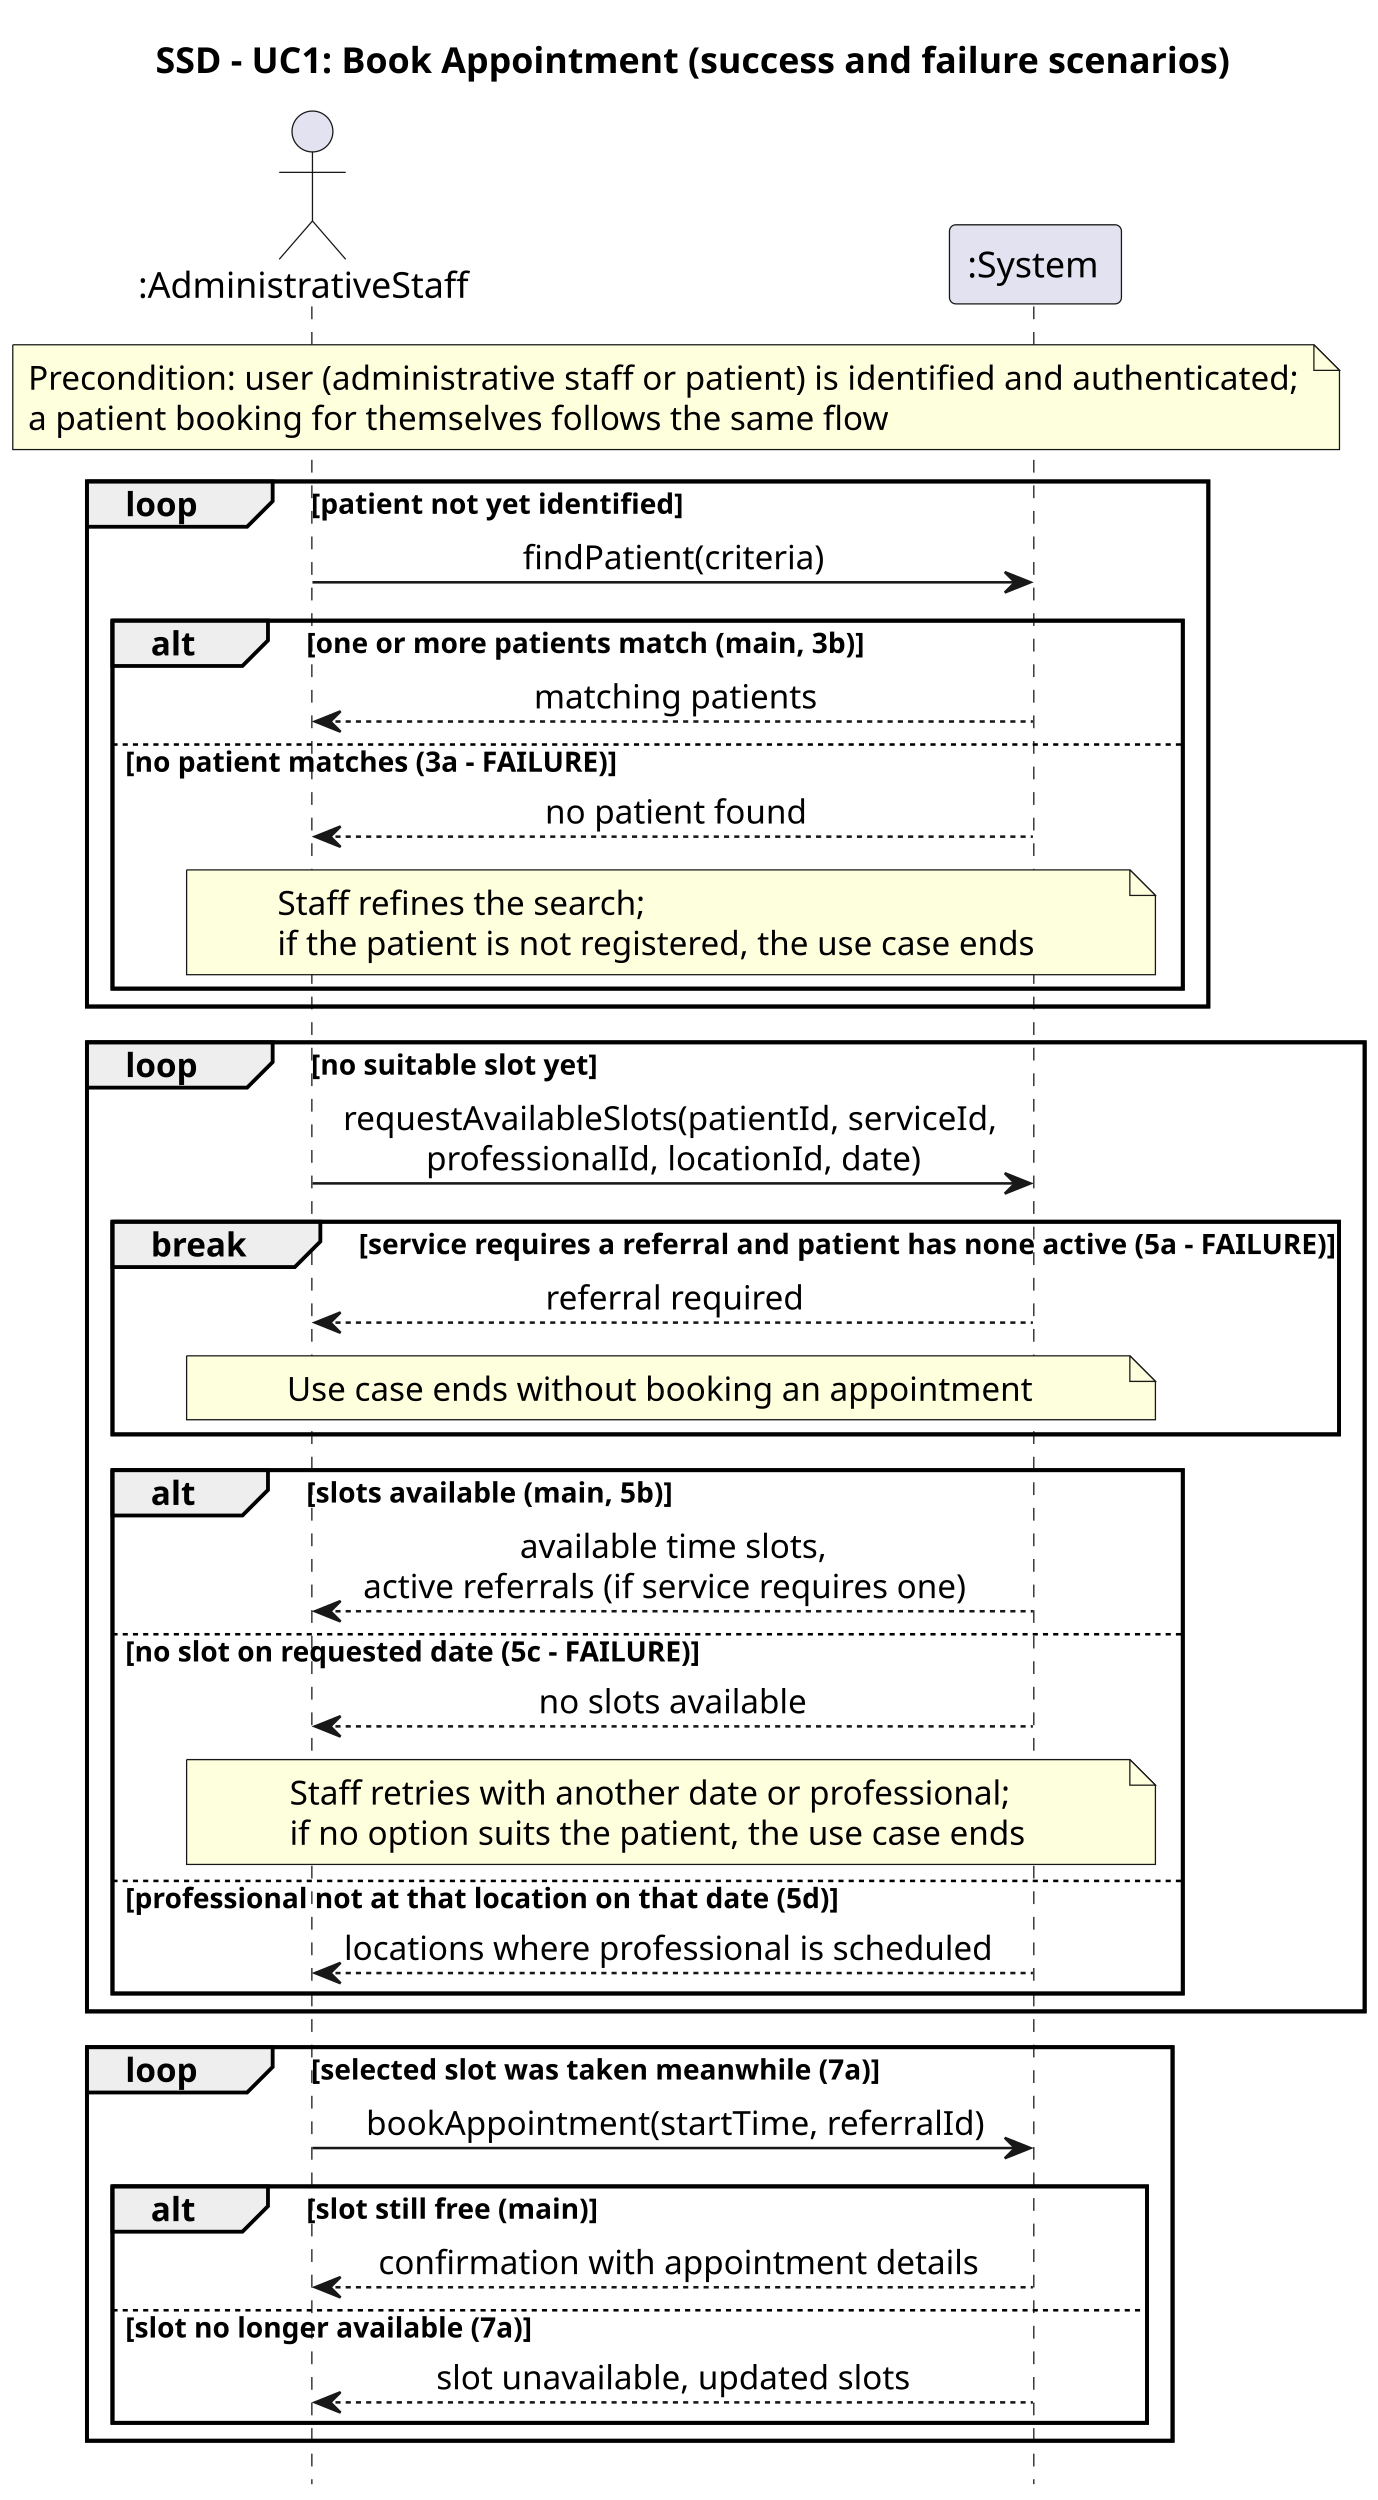
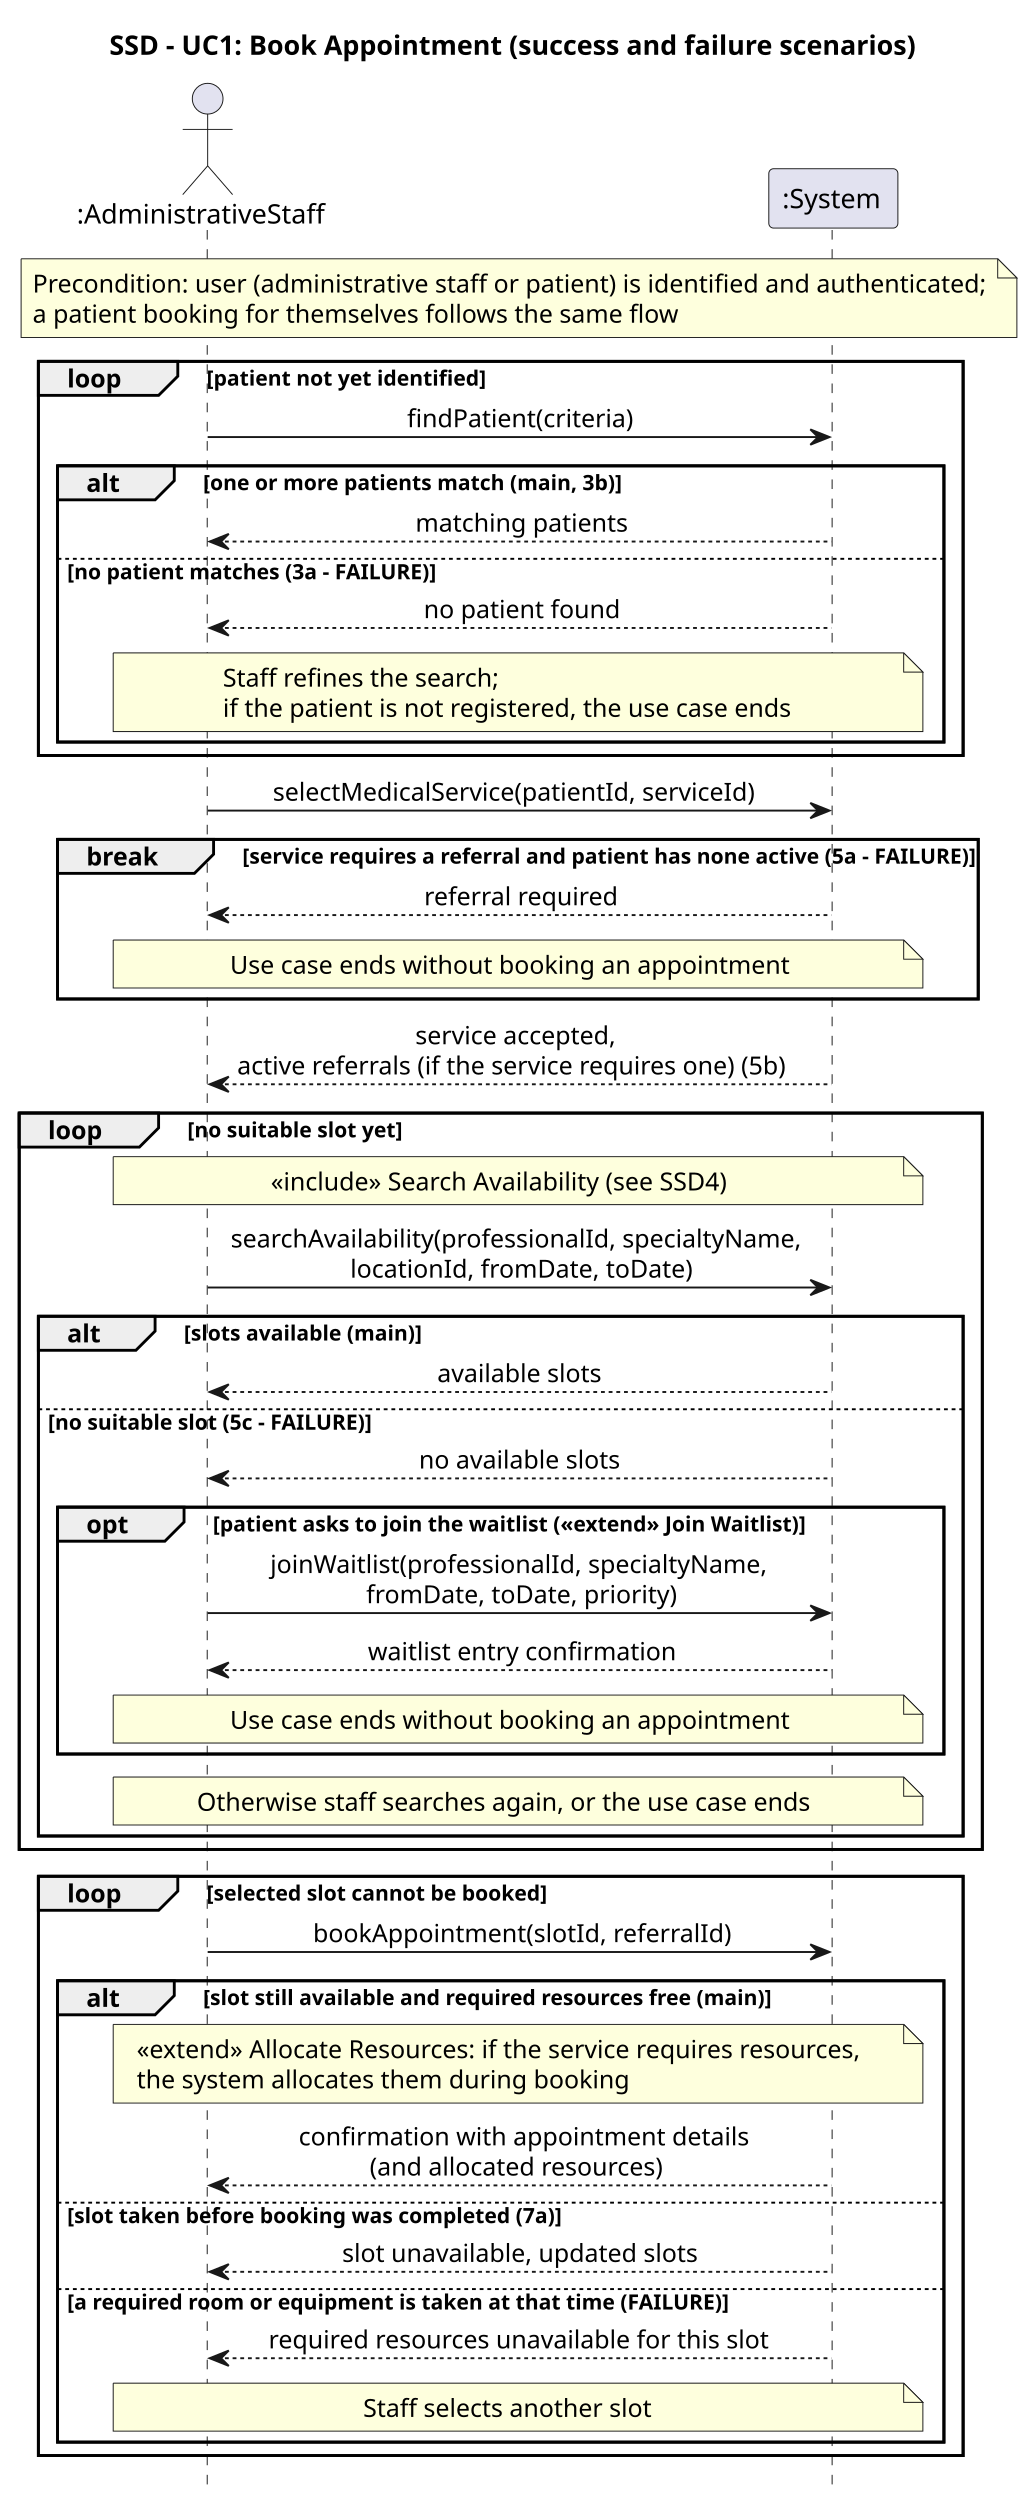
- <svg xmlns="http://www.w3.org/2000/svg" contentStyleType="text/css" height="978px" preserveAspectRatio="none" style="width:539px;height:978px;background:#FFFFFF;" version="1.1" viewBox="0 0 539 978" width="539px" zoomAndPan="magnify">
+ <svg xmlns="http://www.w3.org/2000/svg" contentStyleType="text/css" height="1303px" preserveAspectRatio="none" style="width:537px;height:1303px;background:#FFFFFF;" version="1.1" viewBox="0 0 537 1303" width="537px" zoomAndPan="magnify">
  <defs />
  <g>
-     <text fill="#000000" font-family="sans-serif" font-size="14" font-weight="bold" lengthAdjust="spacing" textLength="421.176" x="60.837" y="28.562">SSD - UC1: Book Appointment (success and failure scenarios)</text>
-     <rect fill="none" height="205.416" style="stroke:#000000;stroke-width:1.5;" width="438.707" x="34" y="188.338" />
-     <rect fill="none" height="143.957" style="stroke:#000000;stroke-width:1.5;" width="418.707" x="44" y="242.797" />
-     <rect fill="none" height="379.103" style="stroke:#000000;stroke-width:1.5;" width="499.849" x="34" y="407.754" />
-     <rect fill="none" height="83.189" style="stroke:#000000;stroke-width:1.5;" width="479.849" x="44" y="477.942" />
-     <rect fill="none" height="204.726" style="stroke:#000000;stroke-width:1.5;" width="418.707" x="44" y="575.131" />
-     <rect fill="none" height="153.957" style="stroke:#000000;stroke-width:1.5;" width="424.707" x="34" y="800.856" />
-     <rect fill="none" height="92.498" style="stroke:#000000;stroke-width:1.5;" width="404.707" x="44" y="855.315" />
-     <line style="stroke:#181818;stroke-width:0.5;stroke-dasharray:5.0,5.0;" x1="122" x2="122" y1="119.879" y2="971.813" />
-     <line style="stroke:#181818;stroke-width:0.5;stroke-dasharray:5.0,5.0;" x1="404.428" x2="404.428" y1="119.879" y2="971.813" />
-     <text fill="#000000" font-family="sans-serif" font-size="14" lengthAdjust="spacing" textLength="130.471" x="54" y="116.502">:AdministrativeStaff</text>
-     <ellipse cx="122.235" cy="51.44" fill="#E2E2F0" rx="8" ry="8" style="stroke:#181818;stroke-width:0.5;" />
-     <path d="M122.235,59.44 L122.235,86.439 M109.235,67.439 L135.235,67.439 M122.235,86.439 L109.235,101.439 M122.235,86.439 L135.235,101.439 " fill="none" style="stroke:#181818;stroke-width:0.5;" />
-     <rect fill="#E2E2F0" height="30.939" rx="2.5" ry="2.5" style="stroke:#181818;stroke-width:0.5;" width="67.279" x="371.428" y="87.939" />
-     <text fill="#000000" font-family="sans-serif" font-size="14" lengthAdjust="spacing" textLength="53.279" x="378.428" y="108.502">:System</text>
-     <path d="M5,134.879 L5,175.879 L524,175.879 L524,144.879 L514,134.879 L5,134.879 " fill="#FEFFDD" style="stroke:#181818;stroke-width:0.5;" />
-     <path d="M514,134.879 L514,144.879 L524,144.879 L514,134.879 " fill="#FEFFDD" style="stroke:#181818;stroke-width:0.5;" />
-     <text fill="#000000" font-family="sans-serif" font-size="13" lengthAdjust="spacing" textLength="498.19" x="11" y="152.473">Precondition: user (administrative staff or patient) is identified and authenticated;</text>
-     <text fill="#000000" font-family="sans-serif" font-size="13" lengthAdjust="spacing" textLength="339.193" x="11" y="168.202">a patient booking for themselves follows the same flow</text>
-     <path d="M34,188.338 L106.663,188.338 L106.663,196.067 L96.663,206.067 L34,206.067 L34,188.338 " fill="#EEEEEE" style="stroke:#000000;stroke-width:1.5;" />
-     <rect fill="none" height="205.416" style="stroke:#000000;stroke-width:1.5;" width="438.707" x="34" y="188.338" />
-     <text fill="#000000" font-family="sans-serif" font-size="13" font-weight="bold" lengthAdjust="spacing" textLength="27.663" x="49" y="201.932">loop</text>
-     <text fill="#000000" font-family="sans-serif" font-size="11" font-weight="bold" lengthAdjust="spacing" textLength="139.863" x="121.663" y="200.994">[patient not yet identified]</text>
-     <polygon fill="#181818" points="393.067,223.797,403.067,227.797,393.067,231.797,397.067,227.797" style="stroke:#181818;stroke-width:1.0;" />
-     <line style="stroke:#181818;stroke-width:1.0;" x1="122.235" x2="399.067" y1="227.797" y2="227.797" />
-     <text fill="#000000" font-family="sans-serif" font-size="13" lengthAdjust="spacing" textLength="118.244" x="204.529" y="222.661">findPatient(criteria)</text>
-     <path d="M44,242.797 L104.831,242.797 L104.831,250.526 L94.831,260.526 L44,260.526 L44,242.797 " fill="#EEEEEE" style="stroke:#000000;stroke-width:1.5;" />
-     <rect fill="none" height="143.957" style="stroke:#000000;stroke-width:1.5;" width="418.707" x="44" y="242.797" />
-     <text fill="#000000" font-family="sans-serif" font-size="13" font-weight="bold" lengthAdjust="spacing" textLength="15.831" x="59" y="256.391">alt</text>
-     <text fill="#000000" font-family="sans-serif" font-size="11" font-weight="bold" lengthAdjust="spacing" textLength="213.06" x="119.831" y="255.453">[one or more patients match (main, 3b)]</text>
-     <polygon fill="#181818" points="133.235,278.256,123.235,282.256,133.235,286.256,129.235,282.256" style="stroke:#181818;stroke-width:1.0;" />
-     <line style="stroke:#181818;stroke-width:1.0;stroke-dasharray:2.0,2.0;" x1="127.235" x2="404.067" y1="282.256" y2="282.256" />
-     <text fill="#000000" font-family="sans-serif" font-size="13" lengthAdjust="spacing" textLength="109.548" x="208.877" y="277.12">matching patients</text>
-     <line style="stroke:#000000;stroke-width:1.0;stroke-dasharray:2.0,2.0;" x1="44" x2="462.707" y1="291.256" y2="291.256" />
-     <text fill="#000000" font-family="sans-serif" font-size="11" font-weight="bold" lengthAdjust="spacing" textLength="192.017" x="49" y="301.912">[no patient matches (3a - FAILURE)]</text>
-     <polygon fill="#181818" points="133.235,323.295,123.235,327.295,133.235,331.295,129.235,327.295" style="stroke:#181818;stroke-width:1.0;" />
-     <line style="stroke:#181818;stroke-width:1.0;stroke-dasharray:2.0,2.0;" x1="127.235" x2="404.067" y1="327.295" y2="327.295" />
-     <text fill="#000000" font-family="sans-serif" font-size="13" lengthAdjust="spacing" textLength="100.896" x="213.203" y="322.159">no patient found</text>
-     <path d="M73,340.295 L73,381.295 L452,381.295 L452,350.295 L442,340.295 L73,340.295 " fill="#FEFFDD" style="stroke:#181818;stroke-width:0.5;" />
-     <path d="M442,340.295 L442,350.295 L452,350.295 L442,340.295 " fill="#FEFFDD" style="stroke:#181818;stroke-width:0.5;" />
-     <text fill="#000000" font-family="sans-serif" font-size="13" lengthAdjust="spacing" textLength="148.231" x="108.523" y="357.889">Staff refines the search;</text>
-     <text fill="#000000" font-family="sans-serif" font-size="13" lengthAdjust="spacing" textLength="299.66" x="108.523" y="373.618">if the patient is not registered, the use case ends</text>
-     <path d="M34,407.754 L106.663,407.754 L106.663,415.483 L96.663,425.483 L34,425.483 L34,407.754 " fill="#EEEEEE" style="stroke:#000000;stroke-width:1.5;" />
-     <rect fill="none" height="379.103" style="stroke:#000000;stroke-width:1.5;" width="499.849" x="34" y="407.754" />
-     <text fill="#000000" font-family="sans-serif" font-size="13" font-weight="bold" lengthAdjust="spacing" textLength="27.663" x="49" y="421.348">loop</text>
-     <text fill="#000000" font-family="sans-serif" font-size="11" font-weight="bold" lengthAdjust="spacing" textLength="109.694" x="121.663" y="420.41">[no suitable slot yet]</text>
-     <polygon fill="#181818" points="393.067,458.942,403.067,462.942,393.067,466.942,397.067,462.942" style="stroke:#181818;stroke-width:1.0;" />
-     <line style="stroke:#181818;stroke-width:1.0;" x1="122.235" x2="399.067" y1="462.942" y2="462.942" />
-     <text fill="#000000" font-family="sans-serif" font-size="13" lengthAdjust="spacing" textLength="258.832" x="134.235" y="442.077">requestAvailableSlots(patientId, serviceId,</text>
-     <text fill="#000000" font-family="sans-serif" font-size="13" lengthAdjust="spacing" textLength="193.921" x="166.691" y="457.807">professionalId, locationId, date)</text>
-     <path d="M44,477.942 L125.321,477.942 L125.321,485.672 L115.321,495.672 L44,495.672 L44,477.942 " fill="#EEEEEE" style="stroke:#000000;stroke-width:1.5;" />
-     <rect fill="none" height="83.189" style="stroke:#000000;stroke-width:1.5;" width="479.849" x="44" y="477.942" />
-     <text fill="#000000" font-family="sans-serif" font-size="13" font-weight="bold" lengthAdjust="spacing" textLength="36.321" x="59" y="491.536">break</text>
-     <text fill="#000000" font-family="sans-serif" font-size="11" font-weight="bold" lengthAdjust="spacing" textLength="378.528" x="140.321" y="490.599">[service requires a referral and patient has none active (5a - FAILURE)]</text>
-     <polygon fill="#181818" points="133.235,513.401,123.235,517.401,133.235,521.401,129.235,517.401" style="stroke:#181818;stroke-width:1.0;" />
-     <line style="stroke:#181818;stroke-width:1.0;stroke-dasharray:2.0,2.0;" x1="127.235" x2="404.067" y1="517.401" y2="517.401" />
-     <text fill="#000000" font-family="sans-serif" font-size="13" lengthAdjust="spacing" textLength="100.458" x="213.422" y="512.266">referral required</text>
-     <path d="M73,530.401 L73,555.401 L452,555.401 L452,540.401 L442,530.401 L73,530.401 " fill="#FEFFDD" style="stroke:#181818;stroke-width:0.5;" />
-     <path d="M442,530.401 L442,540.401 L452,540.401 L442,530.401 " fill="#FEFFDD" style="stroke:#181818;stroke-width:0.5;" />
-     <text fill="#000000" font-family="sans-serif" font-size="13" lengthAdjust="spacing" textLength="292.227" x="112.24" y="547.995">Use case ends without booking an appointment</text>
-     <path d="M44,575.131 L104.831,575.131 L104.831,582.86 L94.831,592.86 L44,592.86 L44,575.131 " fill="#EEEEEE" style="stroke:#000000;stroke-width:1.5;" />
-     <rect fill="none" height="204.726" style="stroke:#000000;stroke-width:1.5;" width="418.707" x="44" y="575.131" />
-     <text fill="#000000" font-family="sans-serif" font-size="13" font-weight="bold" lengthAdjust="spacing" textLength="15.831" x="59" y="588.725">alt</text>
-     <text fill="#000000" font-family="sans-serif" font-size="11" font-weight="bold" lengthAdjust="spacing" textLength="142.554" x="119.831" y="587.787">[slots available (main, 5b)]</text>
-     <polygon fill="#181818" points="133.235,626.319,123.235,630.319,133.235,634.319,129.235,630.319" style="stroke:#181818;stroke-width:1.0;" />
-     <line style="stroke:#181818;stroke-width:1.0;stroke-dasharray:2.0,2.0;" x1="127.235" x2="404.067" y1="630.319" y2="630.319" />
-     <text fill="#000000" font-family="sans-serif" font-size="13" lengthAdjust="spacing" textLength="120.536" x="203.383" y="609.454">available time slots,</text>
-     <text fill="#000000" font-family="sans-serif" font-size="13" lengthAdjust="spacing" textLength="243.153" x="142.075" y="625.184">active referrals (if service requires one)</text>
-     <line style="stroke:#000000;stroke-width:1.0;stroke-dasharray:2.0,2.0;" x1="44" x2="462.707" y1="639.319" y2="639.319" />
-     <text fill="#000000" font-family="sans-serif" font-size="11" font-weight="bold" lengthAdjust="spacing" textLength="225.452" x="49" y="649.976">[no slot on requested date (5c - FAILURE)]</text>
-     <polygon fill="#181818" points="133.235,671.358,123.235,675.358,133.235,679.358,129.235,675.358" style="stroke:#181818;stroke-width:1.0;" />
-     <line style="stroke:#181818;stroke-width:1.0;stroke-dasharray:2.0,2.0;" x1="127.235" x2="404.067" y1="675.358" y2="675.358" />
-     <text fill="#000000" font-family="sans-serif" font-size="13" lengthAdjust="spacing" textLength="105.898" x="210.702" y="670.223">no slots available</text>
-     <path d="M73,688.358 L73,729.358 L452,729.358 L452,698.358 L442,688.358 L73,688.358 " fill="#FEFFDD" style="stroke:#181818;stroke-width:0.5;" />
-     <path d="M442,688.358 L442,698.358 L452,698.358 L442,688.358 " fill="#FEFFDD" style="stroke:#181818;stroke-width:0.5;" />
-     <text fill="#000000" font-family="sans-serif" font-size="13" lengthAdjust="spacing" textLength="283.118" x="113.294" y="705.952">Staff retries with another date or professional;</text>
-     <text fill="#000000" font-family="sans-serif" font-size="13" lengthAdjust="spacing" textLength="290.12" x="113.294" y="721.682">if no option suits the patient, the use case ends</text>
-     <line style="stroke:#000000;stroke-width:1.0;stroke-dasharray:2.0,2.0;" x1="44" x2="462.707" y1="735.817" y2="735.817" />
-     <text fill="#000000" font-family="sans-serif" font-size="11" font-weight="bold" lengthAdjust="spacing" textLength="270.048" x="49" y="746.474">[professional not at that location on that date (5d)]</text>
-     <polygon fill="#181818" points="133.235,767.856,123.235,771.856,133.235,775.856,129.235,771.856" style="stroke:#181818;stroke-width:1.0;" />
-     <line style="stroke:#181818;stroke-width:1.0;stroke-dasharray:2.0,2.0;" x1="127.235" x2="404.067" y1="771.856" y2="771.856" />
-     <text fill="#000000" font-family="sans-serif" font-size="13" lengthAdjust="spacing" textLength="258.147" x="134.578" y="766.721">locations where professional is scheduled</text>
-     <path d="M34,800.856 L106.663,800.856 L106.663,808.586 L96.663,818.586 L34,818.586 L34,800.856 " fill="#EEEEEE" style="stroke:#000000;stroke-width:1.5;" />
-     <rect fill="none" height="153.957" style="stroke:#000000;stroke-width:1.5;" width="424.707" x="34" y="800.856" />
-     <text fill="#000000" font-family="sans-serif" font-size="13" font-weight="bold" lengthAdjust="spacing" textLength="27.663" x="49" y="814.45">loop</text>
-     <text fill="#000000" font-family="sans-serif" font-size="11" font-weight="bold" lengthAdjust="spacing" textLength="219.178" x="121.663" y="813.513">[selected slot was taken meanwhile (7a)]</text>
-     <polygon fill="#181818" points="393.067,836.315,403.067,840.315,393.067,844.315,397.067,840.315" style="stroke:#181818;stroke-width:1.0;" />
-     <line style="stroke:#181818;stroke-width:1.0;" x1="122.235" x2="399.067" y1="840.315" y2="840.315" />
-     <text fill="#000000" font-family="sans-serif" font-size="13" lengthAdjust="spacing" textLength="240.856" x="143.224" y="835.18">bookAppointment(startTime, referralId)</text>
-     <path d="M44,855.315 L104.831,855.315 L104.831,863.045 L94.831,873.045 L44,873.045 L44,855.315 " fill="#EEEEEE" style="stroke:#000000;stroke-width:1.5;" />
-     <rect fill="none" height="92.498" style="stroke:#000000;stroke-width:1.5;" width="404.707" x="44" y="855.315" />
-     <text fill="#000000" font-family="sans-serif" font-size="13" font-weight="bold" lengthAdjust="spacing" textLength="15.831" x="59" y="868.909">alt</text>
-     <text fill="#000000" font-family="sans-serif" font-size="11" font-weight="bold" lengthAdjust="spacing" textLength="111.665" x="119.831" y="867.972">[slot still free (main)]</text>
-     <polygon fill="#181818" points="133.235,890.774,123.235,894.774,133.235,898.774,129.235,894.774" style="stroke:#181818;stroke-width:1.0;" />
-     <line style="stroke:#181818;stroke-width:1.0;stroke-dasharray:2.0,2.0;" x1="127.235" x2="404.067" y1="894.774" y2="894.774" />
-     <text fill="#000000" font-family="sans-serif" font-size="13" lengthAdjust="spacing" textLength="231.264" x="148.019" y="889.639">confirmation with appointment details</text>
-     <line style="stroke:#000000;stroke-width:1.0;stroke-dasharray:2.0,2.0;" x1="44" x2="448.707" y1="903.774" y2="903.774" />
-     <text fill="#000000" font-family="sans-serif" font-size="11" font-weight="bold" lengthAdjust="spacing" textLength="156.041" x="49" y="914.431">[slot no longer available (7a)]</text>
-     <polygon fill="#181818" points="133.235,935.813,123.235,939.813,133.235,943.813,129.235,939.813" style="stroke:#181818;stroke-width:1.0;" />
-     <line style="stroke:#181818;stroke-width:1.0;stroke-dasharray:2.0,2.0;" x1="127.235" x2="404.067" y1="939.813" y2="939.813" />
-     <text fill="#000000" font-family="sans-serif" font-size="13" lengthAdjust="spacing" textLength="185.948" x="170.677" y="934.678">slot unavailable, updated slots</text>
+     <text fill="#000000" font-family="sans-serif" font-size="14" font-weight="bold" lengthAdjust="spacing" textLength="421.176" x="57.007" y="28.562">SSD - UC1: Book Appointment (success and failure scenarios)</text>
+     <rect fill="none" height="205.416" style="stroke:#000000;stroke-width:1.5;" width="481.979" x="20" y="188.338" />
+     <rect fill="none" height="143.957" style="stroke:#000000;stroke-width:1.5;" width="461.979" x="30" y="242.797" />
+     <rect fill="none" height="83.189" style="stroke:#000000;stroke-width:1.5;" width="479.849" x="30" y="437.483" />
+     <rect fill="none" height="383.793" style="stroke:#000000;stroke-width:1.5;" width="501.979" x="10" y="580.131" />
+     <rect fill="none" height="270.875" style="stroke:#000000;stroke-width:1.5;" width="481.979" x="20" y="686.049" />
+     <rect fill="none" height="128.648" style="stroke:#000000;stroke-width:1.5;" width="461.979" x="30" y="785.547" />
+     <rect fill="none" height="301.914" style="stroke:#000000;stroke-width:1.5;" width="481.979" x="20" y="977.924" />
+     <rect fill="none" height="240.455" style="stroke:#000000;stroke-width:1.5;" width="461.979" x="30" y="1032.383" />
+     <line style="stroke:#181818;stroke-width:0.5;stroke-dasharray:5.0,5.0;" x1="108" x2="108" y1="119.879" y2="1296.838" />
+     <line style="stroke:#181818;stroke-width:0.5;stroke-dasharray:5.0,5.0;" x1="433.7" x2="433.7" y1="119.879" y2="1296.838" />
+     <text fill="#000000" font-family="sans-serif" font-size="14" lengthAdjust="spacing" textLength="130.471" x="40" y="116.502">:AdministrativeStaff</text>
+     <ellipse cx="108.235" cy="51.44" fill="#E2E2F0" rx="8" ry="8" style="stroke:#181818;stroke-width:0.5;" />
+     <path d="M108.235,59.44 L108.235,86.439 M95.235,67.439 L121.235,67.439 M108.235,86.439 L95.235,101.439 M108.235,86.439 L121.235,101.439 " fill="none" style="stroke:#181818;stroke-width:0.5;" />
+     <rect fill="#E2E2F0" height="30.939" rx="2.5" ry="2.5" style="stroke:#181818;stroke-width:0.5;" width="67.279" x="400.7" y="87.939" />
+     <text fill="#000000" font-family="sans-serif" font-size="14" lengthAdjust="spacing" textLength="53.279" x="407.7" y="108.502">:System</text>
+     <path d="M11,134.879 L11,175.879 L530,175.879 L530,144.879 L520,134.879 L11,134.879 " fill="#FEFFDD" style="stroke:#181818;stroke-width:0.5;" />
+     <path d="M520,134.879 L520,144.879 L530,144.879 L520,134.879 " fill="#FEFFDD" style="stroke:#181818;stroke-width:0.5;" />
+     <text fill="#000000" font-family="sans-serif" font-size="13" lengthAdjust="spacing" textLength="498.19" x="17" y="152.473">Precondition: user (administrative staff or patient) is identified and authenticated;</text>
+     <text fill="#000000" font-family="sans-serif" font-size="13" lengthAdjust="spacing" textLength="339.193" x="17" y="168.202">a patient booking for themselves follows the same flow</text>
+     <path d="M20,188.338 L92.663,188.338 L92.663,196.067 L82.663,206.067 L20,206.067 L20,188.338 " fill="#EEEEEE" style="stroke:#000000;stroke-width:1.5;" />
+     <rect fill="none" height="205.416" style="stroke:#000000;stroke-width:1.5;" width="481.979" x="20" y="188.338" />
+     <text fill="#000000" font-family="sans-serif" font-size="13" font-weight="bold" lengthAdjust="spacing" textLength="27.663" x="35" y="201.932">loop</text>
+     <text fill="#000000" font-family="sans-serif" font-size="11" font-weight="bold" lengthAdjust="spacing" textLength="139.863" x="107.663" y="200.994">[patient not yet identified]</text>
+     <polygon fill="#181818" points="422.339,223.797,432.339,227.797,422.339,231.797,426.339,227.797" style="stroke:#181818;stroke-width:1.0;" />
+     <line style="stroke:#181818;stroke-width:1.0;" x1="108.235" x2="428.339" y1="227.797" y2="227.797" />
+     <text fill="#000000" font-family="sans-serif" font-size="13" lengthAdjust="spacing" textLength="118.244" x="212.165" y="222.661">findPatient(criteria)</text>
+     <path d="M30,242.797 L90.831,242.797 L90.831,250.526 L80.831,260.526 L30,260.526 L30,242.797 " fill="#EEEEEE" style="stroke:#000000;stroke-width:1.5;" />
+     <rect fill="none" height="143.957" style="stroke:#000000;stroke-width:1.5;" width="461.979" x="30" y="242.797" />
+     <text fill="#000000" font-family="sans-serif" font-size="13" font-weight="bold" lengthAdjust="spacing" textLength="15.831" x="45" y="256.391">alt</text>
+     <text fill="#000000" font-family="sans-serif" font-size="11" font-weight="bold" lengthAdjust="spacing" textLength="213.06" x="105.831" y="255.453">[one or more patients match (main, 3b)]</text>
+     <polygon fill="#181818" points="119.235,278.256,109.235,282.256,119.235,286.256,115.235,282.256" style="stroke:#181818;stroke-width:1.0;" />
+     <line style="stroke:#181818;stroke-width:1.0;stroke-dasharray:2.0,2.0;" x1="113.235" x2="433.339" y1="282.256" y2="282.256" />
+     <text fill="#000000" font-family="sans-serif" font-size="13" lengthAdjust="spacing" textLength="109.548" x="216.513" y="277.12">matching patients</text>
+     <line style="stroke:#000000;stroke-width:1.0;stroke-dasharray:2.0,2.0;" x1="30" x2="491.979" y1="291.256" y2="291.256" />
+     <text fill="#000000" font-family="sans-serif" font-size="11" font-weight="bold" lengthAdjust="spacing" textLength="192.017" x="35" y="301.912">[no patient matches (3a - FAILURE)]</text>
+     <polygon fill="#181818" points="119.235,323.295,109.235,327.295,119.235,331.295,115.235,327.295" style="stroke:#181818;stroke-width:1.0;" />
+     <line style="stroke:#181818;stroke-width:1.0;stroke-dasharray:2.0,2.0;" x1="113.235" x2="433.339" y1="327.295" y2="327.295" />
+     <text fill="#000000" font-family="sans-serif" font-size="13" lengthAdjust="spacing" textLength="100.896" x="220.839" y="322.159">no patient found</text>
+     <path d="M59,340.295 L59,381.295 L481,381.295 L481,350.295 L471,340.295 L59,340.295 " fill="#FEFFDD" style="stroke:#181818;stroke-width:0.5;" />
+     <path d="M471,340.295 L471,350.295 L481,350.295 L471,340.295 " fill="#FEFFDD" style="stroke:#181818;stroke-width:0.5;" />
+     <text fill="#000000" font-family="sans-serif" font-size="13" lengthAdjust="spacing" textLength="148.231" x="116.159" y="357.889">Staff refines the search;</text>
+     <text fill="#000000" font-family="sans-serif" font-size="13" lengthAdjust="spacing" textLength="299.66" x="116.159" y="373.618">if the patient is not registered, the use case ends</text>
+     <polygon fill="#181818" points="422.339,418.483,432.339,422.483,422.339,426.483,426.339,422.483" style="stroke:#181818;stroke-width:1.0;" />
+     <line style="stroke:#181818;stroke-width:1.0;" x1="108.235" x2="428.339" y1="422.483" y2="422.483" />
+     <text fill="#000000" font-family="sans-serif" font-size="13" lengthAdjust="spacing" textLength="258.185" x="142.195" y="417.348">selectMedicalService(patientId, serviceId)</text>
+     <path d="M30,437.483 L111.321,437.483 L111.321,445.213 L101.321,455.213 L30,455.213 L30,437.483 " fill="#EEEEEE" style="stroke:#000000;stroke-width:1.5;" />
+     <rect fill="none" height="83.189" style="stroke:#000000;stroke-width:1.5;" width="479.849" x="30" y="437.483" />
+     <text fill="#000000" font-family="sans-serif" font-size="13" font-weight="bold" lengthAdjust="spacing" textLength="36.321" x="45" y="451.077">break</text>
+     <text fill="#000000" font-family="sans-serif" font-size="11" font-weight="bold" lengthAdjust="spacing" textLength="378.528" x="126.321" y="450.14">[service requires a referral and patient has none active (5a - FAILURE)]</text>
+     <polygon fill="#181818" points="119.235,472.942,109.235,476.942,119.235,480.942,115.235,476.942" style="stroke:#181818;stroke-width:1.0;" />
+     <line style="stroke:#181818;stroke-width:1.0;stroke-dasharray:2.0,2.0;" x1="113.235" x2="433.339" y1="476.942" y2="476.942" />
+     <text fill="#000000" font-family="sans-serif" font-size="13" lengthAdjust="spacing" textLength="100.458" x="221.058" y="471.807">referral required</text>
+     <path d="M59,489.942 L59,514.942 L481,514.942 L481,499.942 L471,489.942 L59,489.942 " fill="#FEFFDD" style="stroke:#181818;stroke-width:0.5;" />
+     <path d="M471,489.942 L471,499.942 L481,499.942 L471,489.942 " fill="#FEFFDD" style="stroke:#181818;stroke-width:0.5;" />
+     <text fill="#000000" font-family="sans-serif" font-size="13" lengthAdjust="spacing" textLength="292.227" x="119.876" y="507.536">Use case ends without booking an appointment</text>
+     <polygon fill="#181818" points="119.235,561.131,109.235,565.131,119.235,569.131,115.235,565.131" style="stroke:#181818;stroke-width:1.0;" />
+     <line style="stroke:#181818;stroke-width:1.0;stroke-dasharray:2.0,2.0;" x1="113.235" x2="433.339" y1="565.131" y2="565.131" />
+     <text fill="#000000" font-family="sans-serif" font-size="13" lengthAdjust="spacing" textLength="109.681" x="216.447" y="544.266">service accepted,</text>
+     <text fill="#000000" font-family="sans-serif" font-size="13" lengthAdjust="spacing" textLength="295.331" x="123.622" y="559.995">active referrals (if the service requires one) (5b)</text>
+     <path d="M10,580.131 L82.663,580.131 L82.663,587.86 L72.663,597.86 L10,597.86 L10,580.131 " fill="#EEEEEE" style="stroke:#000000;stroke-width:1.5;" />
+     <rect fill="none" height="383.793" style="stroke:#000000;stroke-width:1.5;" width="501.979" x="10" y="580.131" />
+     <text fill="#000000" font-family="sans-serif" font-size="13" font-weight="bold" lengthAdjust="spacing" textLength="27.663" x="25" y="593.725">loop</text>
+     <text fill="#000000" font-family="sans-serif" font-size="11" font-weight="bold" lengthAdjust="spacing" textLength="109.694" x="97.663" y="592.787">[no suitable slot yet]</text>
+     <path d="M59,602.86 L59,627.86 L481,627.86 L481,612.86 L471,602.86 L59,602.86 " fill="#FEFFDD" style="stroke:#181818;stroke-width:0.5;" />
+     <path d="M471,602.86 L471,612.86 L481,612.86 L471,602.86 " fill="#FEFFDD" style="stroke:#181818;stroke-width:0.5;" />
+     <text fill="#000000" font-family="sans-serif" font-size="13" lengthAdjust="spacing" textLength="249.73" x="141.125" y="620.454">«include» Search Availability (see SSD4)</text>
+     <polygon fill="#181818" points="422.339,667.049,432.339,671.049,422.339,675.049,426.339,671.049" style="stroke:#181818;stroke-width:1.0;" />
+     <line style="stroke:#181818;stroke-width:1.0;" x1="108.235" x2="428.339" y1="671.049" y2="671.049" />
+     <text fill="#000000" font-family="sans-serif" font-size="13" lengthAdjust="spacing" textLength="302.104" x="120.235" y="650.184">searchAvailability(professionalId, specialtyName,</text>
+     <text fill="#000000" font-family="sans-serif" font-size="13" lengthAdjust="spacing" textLength="177.506" x="182.534" y="665.913">locationId, fromDate, toDate)</text>
+     <path d="M20,686.049 L80.831,686.049 L80.831,693.778 L70.831,703.778 L20,703.778 L20,686.049 " fill="#EEEEEE" style="stroke:#000000;stroke-width:1.5;" />
+     <rect fill="none" height="270.875" style="stroke:#000000;stroke-width:1.5;" width="481.979" x="20" y="686.049" />
+     <text fill="#000000" font-family="sans-serif" font-size="13" font-weight="bold" lengthAdjust="spacing" textLength="15.831" x="35" y="699.643">alt</text>
+     <text fill="#000000" font-family="sans-serif" font-size="11" font-weight="bold" lengthAdjust="spacing" textLength="122.311" x="95.831" y="698.705">[slots available (main)]</text>
+     <polygon fill="#181818" points="119.235,721.508,109.235,725.508,119.235,729.508,115.235,725.508" style="stroke:#181818;stroke-width:1.0;" />
+     <line style="stroke:#181818;stroke-width:1.0;stroke-dasharray:2.0,2.0;" x1="113.235" x2="433.339" y1="725.508" y2="725.508" />
+     <text fill="#000000" font-family="sans-serif" font-size="13" lengthAdjust="spacing" textLength="86.766" x="227.904" y="720.372">available slots</text>
+     <line style="stroke:#000000;stroke-width:1.0;stroke-dasharray:2.0,2.0;" x1="20" x2="501.979" y1="734.508" y2="734.508" />
+     <text fill="#000000" font-family="sans-serif" font-size="11" font-weight="bold" lengthAdjust="spacing" textLength="170.575" x="25" y="745.164">[no suitable slot (5c - FAILURE)]</text>
+     <polygon fill="#181818" points="119.235,766.547,109.235,770.547,119.235,774.547,115.235,770.547" style="stroke:#181818;stroke-width:1.0;" />
+     <line style="stroke:#181818;stroke-width:1.0;stroke-dasharray:2.0,2.0;" x1="113.235" x2="433.339" y1="770.547" y2="770.547" />
+     <text fill="#000000" font-family="sans-serif" font-size="13" lengthAdjust="spacing" textLength="105.898" x="218.338" y="765.411">no available slots</text>
+     <path d="M30,785.547 L95.928,785.547 L95.928,793.276 L85.928,803.276 L30,803.276 L30,785.547 " fill="#EEEEEE" style="stroke:#000000;stroke-width:1.5;" />
+     <rect fill="none" height="128.648" style="stroke:#000000;stroke-width:1.5;" width="461.979" x="30" y="785.547" />
+     <text fill="#000000" font-family="sans-serif" font-size="13" font-weight="bold" lengthAdjust="spacing" textLength="20.928" x="45" y="799.141">opt</text>
+     <text fill="#000000" font-family="sans-serif" font-size="11" font-weight="bold" lengthAdjust="spacing" textLength="302.715" x="110.928" y="798.203">[patient asks to join the waitlist («extend» Join Waitlist)]</text>
+     <polygon fill="#181818" points="422.339,836.735,432.339,840.735,422.339,844.735,426.339,840.735" style="stroke:#181818;stroke-width:1.0;" />
+     <line style="stroke:#181818;stroke-width:1.0;" x1="108.235" x2="428.339" y1="840.735" y2="840.735" />
+     <text fill="#000000" font-family="sans-serif" font-size="13" lengthAdjust="spacing" textLength="260.914" x="140.83" y="819.87">joinWaitlist(professionalId, specialtyName,</text>
+     <text fill="#000000" font-family="sans-serif" font-size="13" lengthAdjust="spacing" textLength="160.907" x="190.834" y="835.6">fromDate, toDate, priority)</text>
+     <polygon fill="#181818" points="119.235,866.465,109.235,870.465,119.235,874.465,115.235,870.465" style="stroke:#181818;stroke-width:1.0;" />
+     <line style="stroke:#181818;stroke-width:1.0;stroke-dasharray:2.0,2.0;" x1="113.235" x2="433.339" y1="870.465" y2="870.465" />
+     <text fill="#000000" font-family="sans-serif" font-size="13" lengthAdjust="spacing" textLength="159.098" x="191.738" y="865.329">waitlist entry confirmation</text>
+     <path d="M59,883.465 L59,908.465 L481,908.465 L481,893.465 L471,883.465 L59,883.465 " fill="#FEFFDD" style="stroke:#181818;stroke-width:0.5;" />
+     <path d="M471,883.465 L471,893.465 L481,893.465 L471,883.465 " fill="#FEFFDD" style="stroke:#181818;stroke-width:0.5;" />
+     <text fill="#000000" font-family="sans-serif" font-size="13" lengthAdjust="spacing" textLength="292.227" x="119.876" y="901.059">Use case ends without booking an appointment</text>
+     <path d="M59,926.194 L59,951.194 L481,951.194 L481,936.194 L471,926.194 L59,926.194 " fill="#FEFFDD" style="stroke:#181818;stroke-width:0.5;" />
+     <path d="M471,926.194 L471,936.194 L481,936.194 L471,926.194 " fill="#FEFFDD" style="stroke:#181818;stroke-width:0.5;" />
+     <text fill="#000000" font-family="sans-serif" font-size="13" lengthAdjust="spacing" textLength="326.79" x="102.594" y="943.788">Otherwise staff searches again, or the use case ends</text>
+     <path d="M20,977.924 L92.663,977.924 L92.663,985.653 L82.663,995.653 L20,995.653 L20,977.924 " fill="#EEEEEE" style="stroke:#000000;stroke-width:1.5;" />
+     <rect fill="none" height="301.914" style="stroke:#000000;stroke-width:1.5;" width="481.979" x="20" y="977.924" />
+     <text fill="#000000" font-family="sans-serif" font-size="13" font-weight="bold" lengthAdjust="spacing" textLength="27.663" x="35" y="991.518">loop</text>
+     <text fill="#000000" font-family="sans-serif" font-size="11" font-weight="bold" lengthAdjust="spacing" textLength="175.973" x="107.663" y="990.58">[selected slot cannot be booked]</text>
+     <polygon fill="#181818" points="422.339,1013.383,432.339,1017.383,422.339,1021.383,426.339,1017.383" style="stroke:#181818;stroke-width:1.0;" />
+     <line style="stroke:#181818;stroke-width:1.0;" x1="108.235" x2="428.339" y1="1017.383" y2="1017.383" />
+     <text fill="#000000" font-family="sans-serif" font-size="13" lengthAdjust="spacing" textLength="216.296" x="163.139" y="1012.247">bookAppointment(slotId, referralId)</text>
+     <path d="M30,1032.383 L90.831,1032.383 L90.831,1040.112 L80.831,1050.112 L30,1050.112 L30,1032.383 " fill="#EEEEEE" style="stroke:#000000;stroke-width:1.5;" />
+     <rect fill="none" height="240.455" style="stroke:#000000;stroke-width:1.5;" width="461.979" x="30" y="1032.383" />
+     <text fill="#000000" font-family="sans-serif" font-size="13" font-weight="bold" lengthAdjust="spacing" textLength="15.831" x="45" y="1045.977">alt</text>
+     <text fill="#000000" font-family="sans-serif" font-size="11" font-weight="bold" lengthAdjust="spacing" textLength="290.651" x="105.831" y="1045.039">[slot still available and required resources free (main)]</text>
+     <path d="M59,1055.112 L59,1096.112 L481,1096.112 L481,1065.112 L471,1055.112 L59,1055.112 " fill="#FEFFDD" style="stroke:#181818;stroke-width:0.5;" />
+     <path d="M471,1055.112 L471,1065.112 L481,1065.112 L471,1055.112 " fill="#FEFFDD" style="stroke:#181818;stroke-width:0.5;" />
+     <text fill="#000000" font-family="sans-serif" font-size="13" lengthAdjust="spacing" textLength="389.505" x="71.237" y="1072.706">«extend» Allocate Resources: if the service requires resources,</text>
+     <text fill="#000000" font-family="sans-serif" font-size="13" lengthAdjust="spacing" textLength="256.598" x="71.237" y="1088.436">the system allocates them during booking</text>
+     <polygon fill="#181818" points="119.235,1135.03,109.235,1139.03,119.235,1143.03,115.235,1139.03" style="stroke:#181818;stroke-width:1.0;" />
+     <line style="stroke:#181818;stroke-width:1.0;stroke-dasharray:2.0,2.0;" x1="113.235" x2="433.339" y1="1139.03" y2="1139.03" />
+     <text fill="#000000" font-family="sans-serif" font-size="13" lengthAdjust="spacing" textLength="231.264" x="155.655" y="1118.165">confirmation with appointment details</text>
+     <text fill="#000000" font-family="sans-serif" font-size="13" lengthAdjust="spacing" textLength="157.225" x="192.675" y="1133.895">(and allocated resources)</text>
+     <line style="stroke:#000000;stroke-width:1.0;stroke-dasharray:2.0,2.0;" x1="30" x2="491.979" y1="1148.03" y2="1148.03" />
+     <text fill="#000000" font-family="sans-serif" font-size="11" font-weight="bold" lengthAdjust="spacing" textLength="253.478" x="35" y="1158.687">[slot taken before booking was completed (7a)]</text>
+     <polygon fill="#181818" points="119.235,1180.069,109.235,1184.069,119.235,1188.069,115.235,1184.069" style="stroke:#181818;stroke-width:1.0;" />
+     <line style="stroke:#181818;stroke-width:1.0;stroke-dasharray:2.0,2.0;" x1="113.235" x2="433.339" y1="1184.069" y2="1184.069" />
+     <text fill="#000000" font-family="sans-serif" font-size="13" lengthAdjust="spacing" textLength="185.948" x="178.313" y="1178.934">slot unavailable, updated slots</text>
+     <line style="stroke:#000000;stroke-width:1.0;stroke-dasharray:2.0,2.0;" x1="30" x2="491.979" y1="1193.069" y2="1193.069" />
+     <text fill="#000000" font-family="sans-serif" font-size="11" font-weight="bold" lengthAdjust="spacing" textLength="332.315" x="35" y="1203.726">[a required room or equipment is taken at that time (FAILURE)]</text>
+     <polygon fill="#181818" points="119.235,1225.108,109.235,1229.108,119.235,1233.108,115.235,1229.108" style="stroke:#181818;stroke-width:1.0;" />
+     <line style="stroke:#181818;stroke-width:1.0;stroke-dasharray:2.0,2.0;" x1="113.235" x2="433.339" y1="1229.108" y2="1229.108" />
+     <text fill="#000000" font-family="sans-serif" font-size="13" lengthAdjust="spacing" textLength="262.628" x="139.973" y="1223.973">required resources unavailable for this slot</text>
+     <path d="M59,1242.108 L59,1267.108 L481,1267.108 L481,1252.108 L471,1242.108 L59,1242.108 " fill="#FEFFDD" style="stroke:#181818;stroke-width:0.5;" />
+     <path d="M471,1242.108 L471,1252.108 L481,1252.108 L471,1242.108 " fill="#FEFFDD" style="stroke:#181818;stroke-width:0.5;" />
+     <text fill="#000000" font-family="sans-serif" font-size="13" lengthAdjust="spacing" textLength="153.442" x="189.269" y="1259.702">Staff selects another slot</text>
  </g>
</svg>
